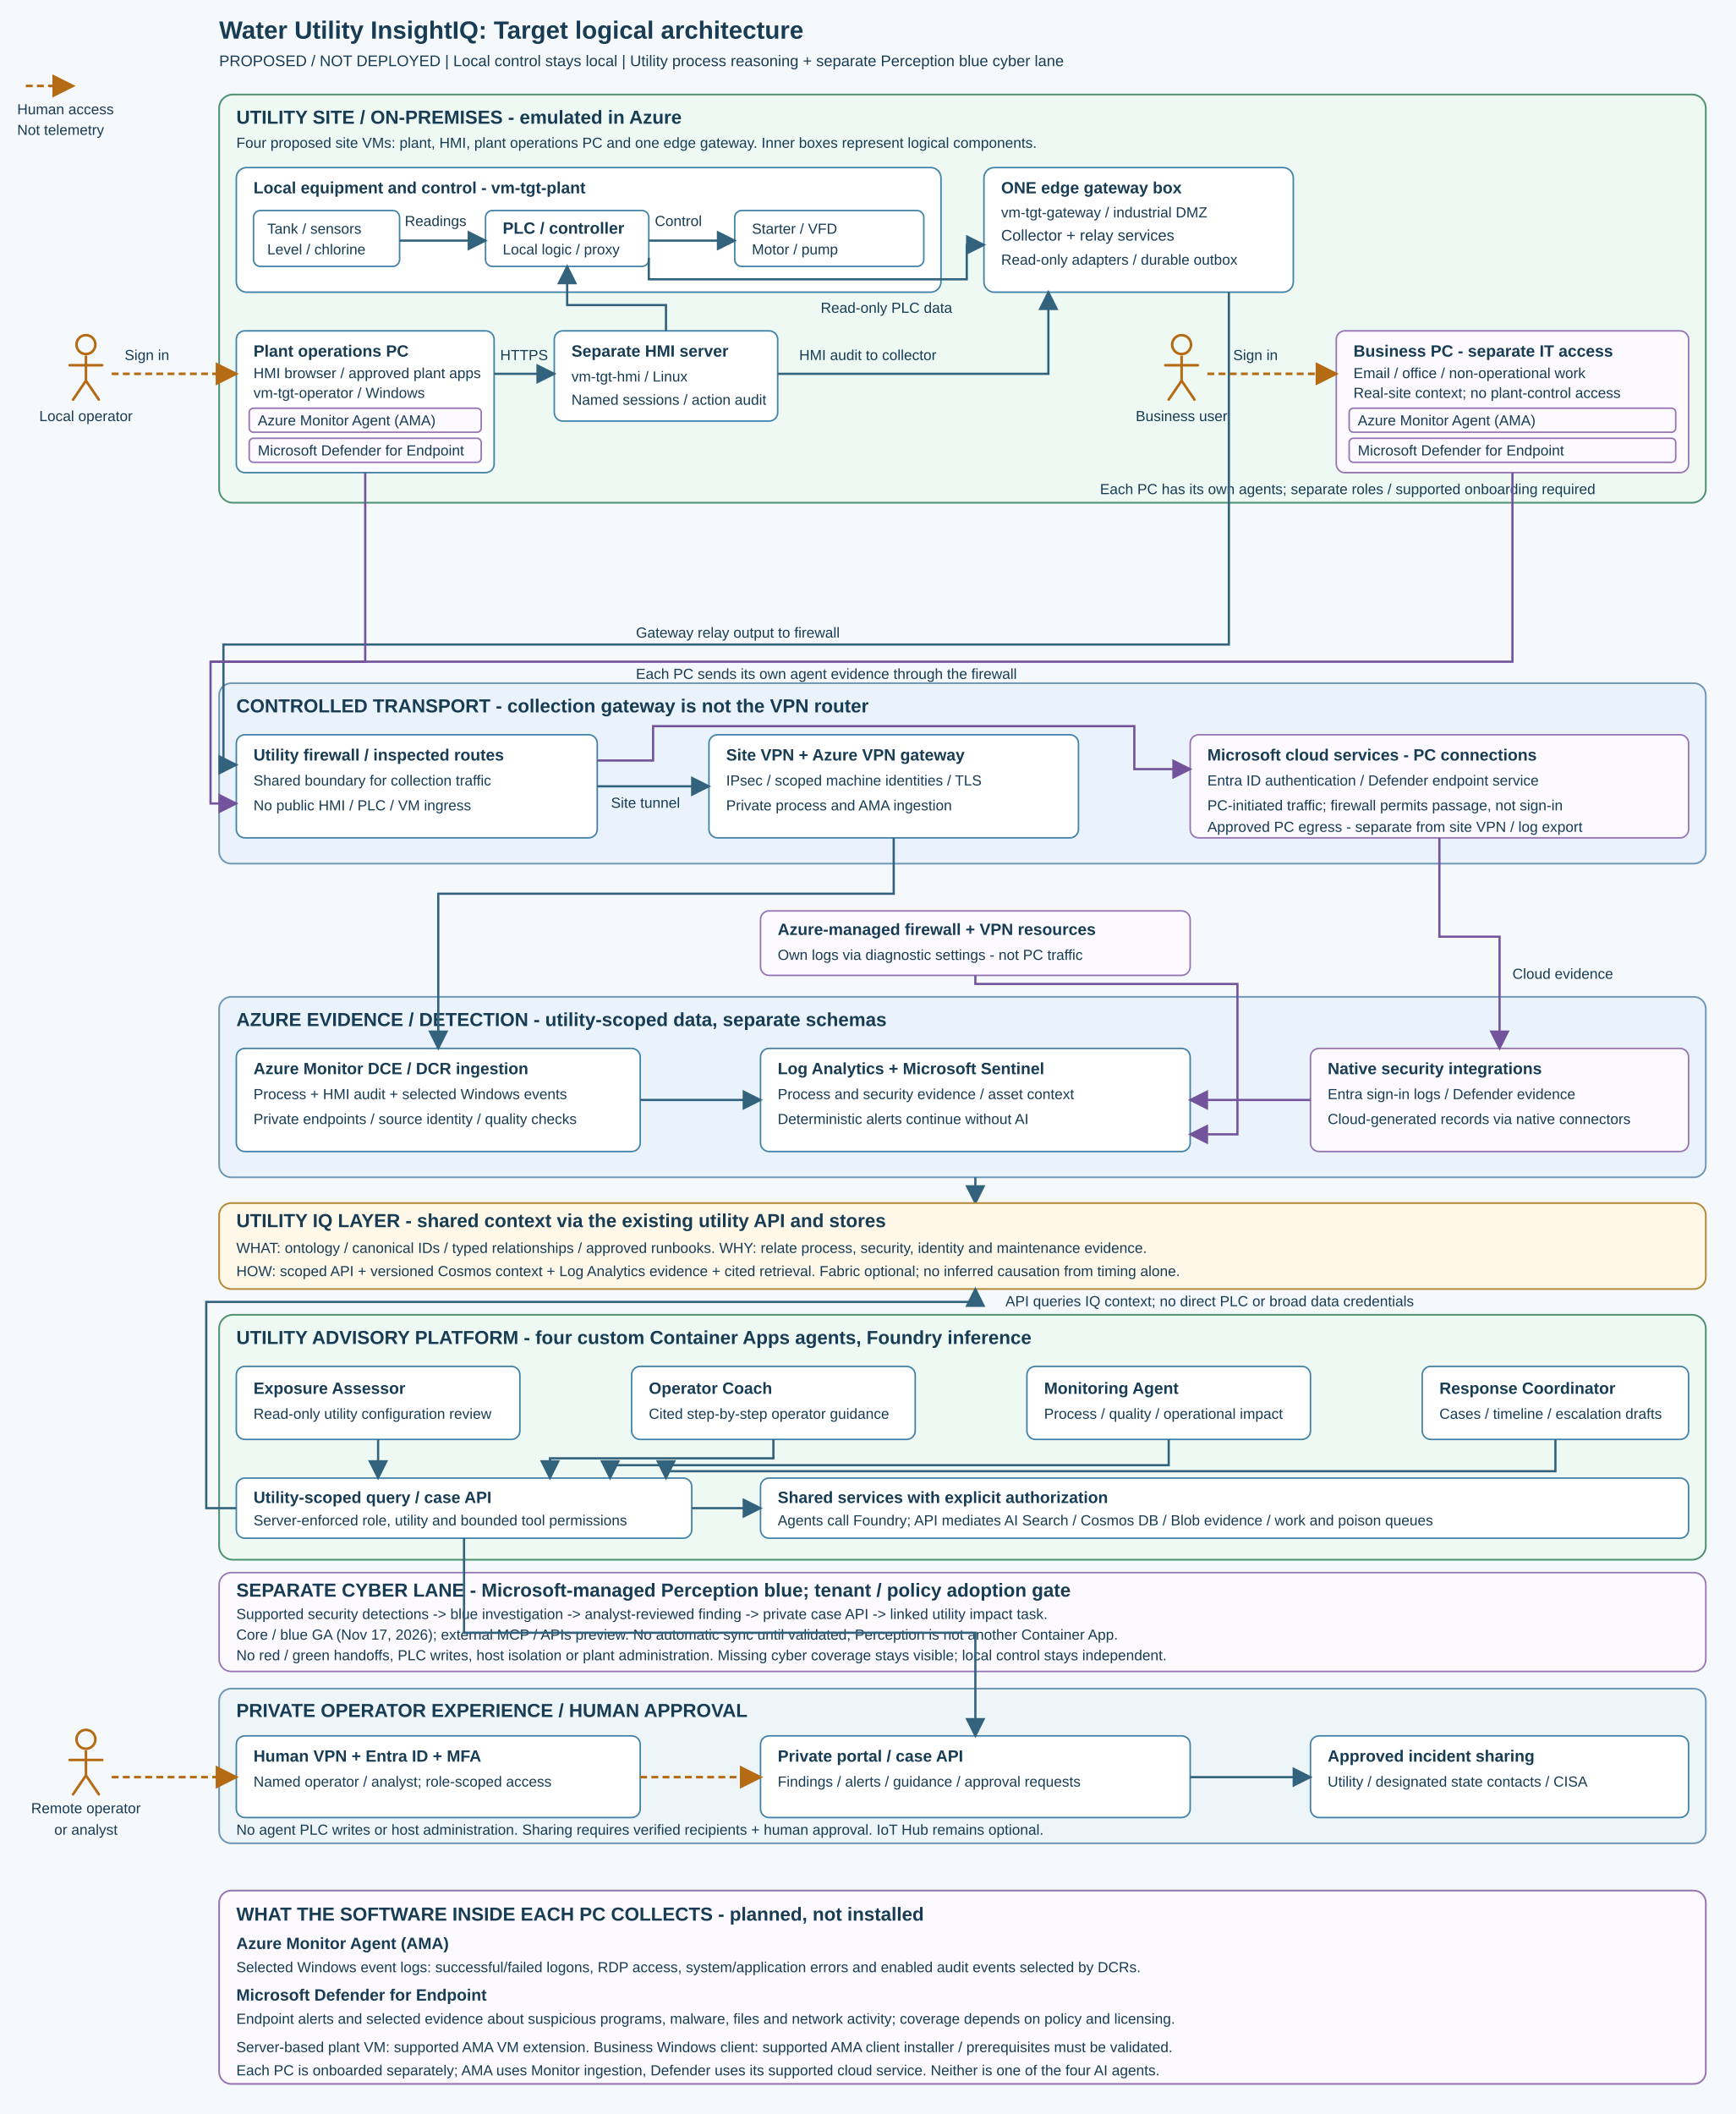
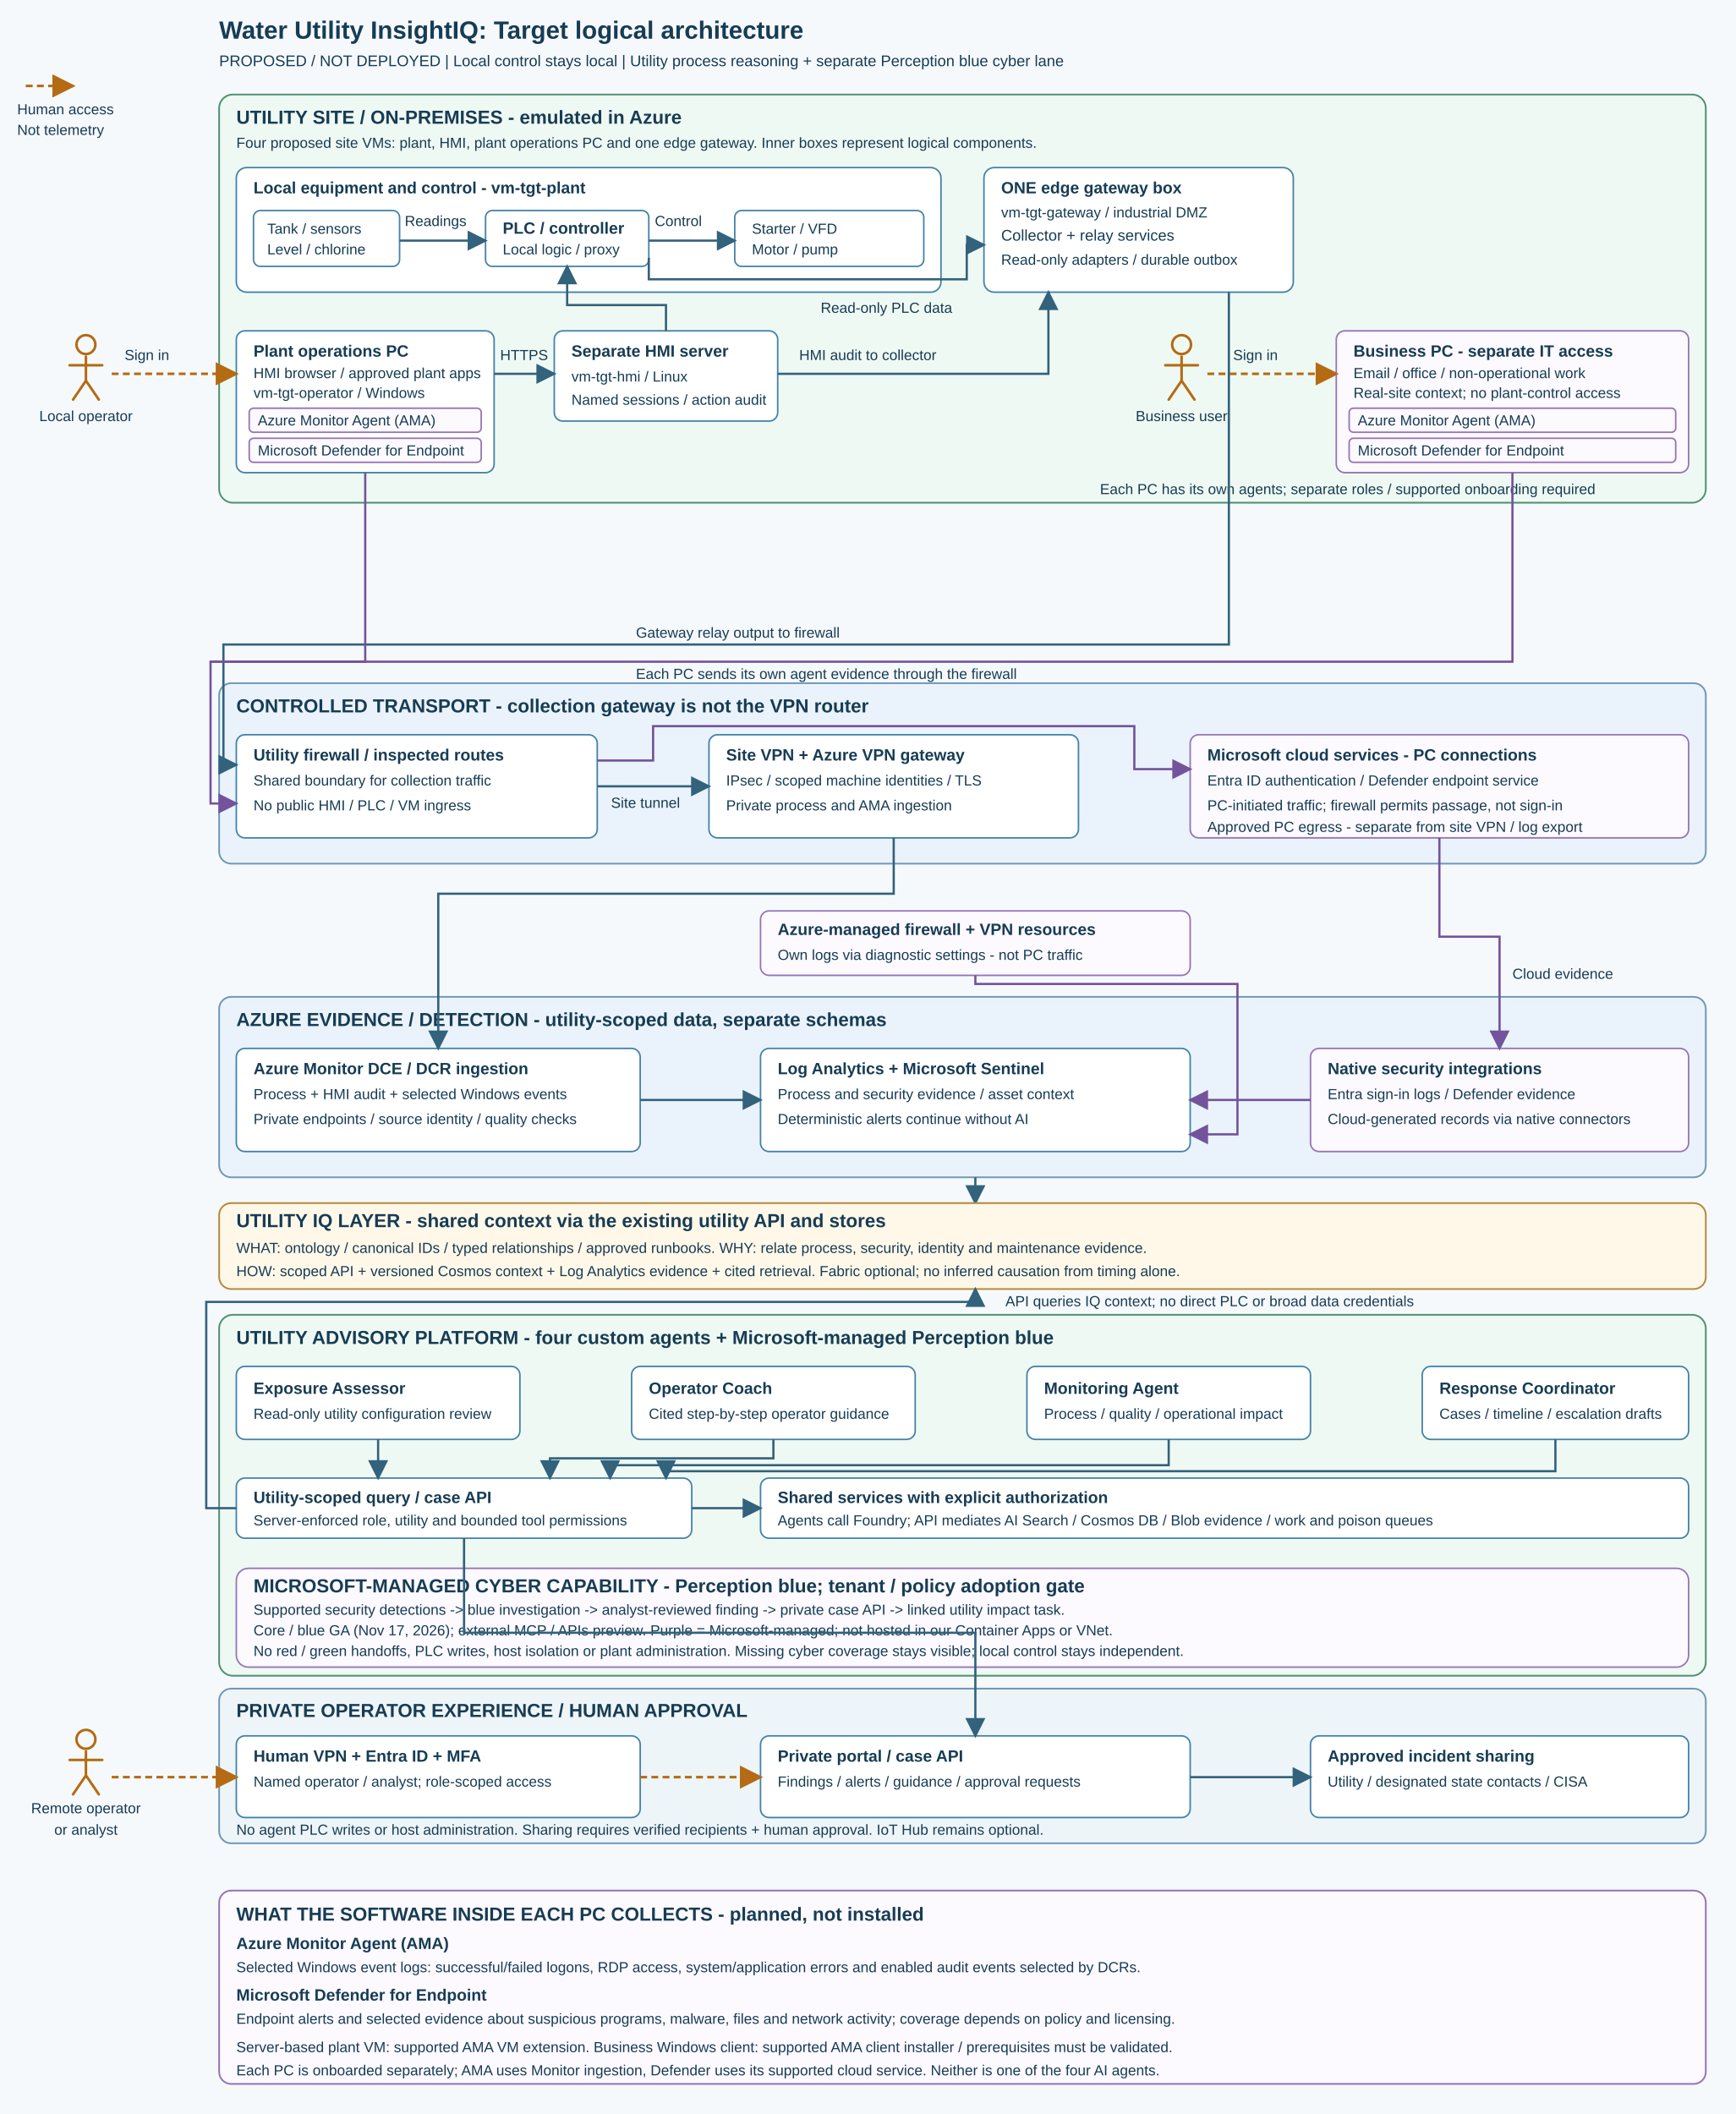
<svg xmlns="http://www.w3.org/2000/svg" width="2020" height="2460" viewBox="-220 0 2020 2460" style="max-width:100%;height:auto" role="img" aria-labelledby="title description">
  <defs>
    <marker id="arrow" markerWidth="9" markerHeight="9" refX="8" refY="4.5" orient="auto">
      <path d="M0 0L9 4.5L0 9Z" fill="#32627c" />
    </marker>
    <marker id="security-arrow" markerWidth="9" markerHeight="9" refX="8" refY="4.5" orient="auto">
      <path d="M0 0L9 4.5L0 9Z" fill="#73539b" />
    </marker>
    <marker id="access-arrow" markerWidth="9" markerHeight="9" refX="8" refY="4.5" orient="auto">
      <path d="M0 0L9 4.5L0 9Z" fill="#b46b13" />
    </marker>
    <g id="person">
      <circle cx="0" cy="-24" r="11" />
      <path d="M0 -10V18M-19 0H19M0 18L-15 40M0 18L15 40" />
    </g>
    <style>
      text{font-family:Segoe UI,Arial,sans-serif;fill:#173c54}
      .title{font-size:29px;font-weight:700}
      .heading{font-size:22px;font-weight:700}
      .subheading{font-size:19px;font-weight:700}
      .body{font-size:18px}
      .small{font-size:17px}
      .box{fill:#fff;stroke:#4483a9;stroke-width:1.8}
      .security{fill:#fcf9ff;stroke:#9775b3;stroke-width:1.8}
      .line{fill:none;stroke:#32627c;stroke-width:2.6;marker-end:url(#arrow)}
      .security-line{fill:none;stroke:#73539b;stroke-width:2.6;marker-end:url(#security-arrow)}
      .person{fill:none;stroke:#b46b13;stroke-width:3;stroke-linecap:round;stroke-linejoin:round}
      .access-line{fill:none;stroke:#b46b13;stroke-width:3;stroke-dasharray:8 5;marker-end:url(#access-arrow)}
    </style>
  </defs>
  <rect x="-220" width="2020" height="2460" fill="#f6f9fc" />
  <text x="35" y="45" class="title">Water Utility InsightIQ: Target logical architecture</text>
  <text x="35" y="77" class="body">PROPOSED / NOT DEPLOYED | Local control stays local | Utility process reasoning + separate Perception blue cyber lane</text>
  <rect x="35" y="110" width="1730" height="475" rx="16" fill="#eff9f3" stroke="#4f9271" stroke-width="2" />
  <text x="55" y="144" class="heading">UTILITY SITE / ON-PREMISES - emulated in Azure</text>
  <text x="55" y="172" class="small">Four proposed site VMs: plant, HMI, plant operations PC and one edge gateway. Inner boxes represent logical components.</text>
  <rect x="55" y="195" width="820" height="145" rx="12" class="box" />
  <text x="75" y="225" class="subheading">Local equipment and control - vm-tgt-plant</text>
  <rect x="75" y="245" width="170" height="65" rx="8" class="box" />
  <text x="91" y="272" class="small">Tank / sensors</text>
  <text x="91" y="296" class="small">Level / chlorine</text>
  <rect x="345" y="245" width="190" height="65" rx="8" class="box" />
  <text x="365" y="272" class="subheading">PLC / controller</text>
  <text x="365" y="296" class="small">Local logic / proxy</text>
  <rect x="635" y="245" width="220" height="65" rx="8" class="box" />
  <text x="655" y="272" class="small">Starter / VFD</text>
  <text x="655" y="296" class="small">Motor / pump</text>
  <path d="M245 280H345" class="line" />
  <text x="251" y="263" class="small">Readings</text>
  <path d="M535 280H635" class="line" />
  <text x="542" y="263" class="small">Control</text>
  <rect x="925" y="195" width="360" height="145" rx="12" class="box" />
  <text x="945" y="225" class="subheading">ONE edge gateway box</text>
  <text x="945" y="253" class="small">vm-tgt-gateway / industrial DMZ</text>
  <text x="945" y="280" class="body">Collector + relay services</text>
  <text x="945" y="308" class="small">Read-only adapters / durable outbox</text>
  <path d="M535 300V325H905V285H925" class="line" />
  <text x="735" y="364" class="small">Read-only PLC data</text>
  <rect x="55" y="385" width="300" height="165" rx="10" class="box" />
  <text x="75" y="415" class="subheading">Plant operations PC</text>
  <text x="75" y="440" class="small">HMI browser / approved plant apps</text>
  <text x="75" y="463" class="small">vm-tgt-operator / Windows</text>
  <rect x="70" y="475" width="270" height="28" rx="5" class="security" />
  <text x="80" y="495" class="small">Azure Monitor Agent (AMA)</text>
  <rect x="70" y="510" width="270" height="28" rx="5" class="security" />
  <text x="80" y="530" class="small">Microsoft Defender for Endpoint</text>
  <rect x="425" y="385" width="260" height="105" rx="10" class="box" />
  <text x="445" y="415" class="subheading">Separate HMI server</text>
  <text x="445" y="444" class="small">vm-tgt-hmi / Linux</text>
  <text x="445" y="471" class="small">Named sessions / action audit</text>
  <path d="M355 435H425" class="line" />
  <text x="362" y="419" class="small">HTTPS</text>
  <path d="M555 385V355H440V310" class="line" />
  <path d="M685 435H1000V340" class="line" />
  <text x="710" y="419" class="small">HMI audit to collector</text>
  <rect x="1335" y="385" width="410" height="165" rx="10" class="security" />
  <text x="1355" y="415" class="subheading">Business PC - separate IT access</text>
  <text x="1355" y="440" class="small">Email / office / non-operational work</text>
  <text x="1355" y="463" class="small">Real-site context; no plant-control access</text>
  <rect x="1350" y="475" width="380" height="28" rx="5" class="security" />
  <text x="1360" y="495" class="small">Azure Monitor Agent (AMA)</text>
  <rect x="1350" y="510" width="380" height="28" rx="5" class="security" />
  <text x="1360" y="530" class="small">Microsoft Defender for Endpoint</text>
  <use href="#person" x="1155" y="425" class="person" />
  <text x="1155" y="490" text-anchor="middle" class="small">Business user</text>
  <path d="M1185 435H1335" class="access-line" />
  <text x="1215" y="419" class="small">Sign in</text>
  <text x="1060" y="575" class="small">Each PC has its own agents; separate roles / supported onboarding required</text>
  <use href="#person" x="-120" y="425" class="person" />
  <text x="-120" y="490" text-anchor="middle" class="small">Local operator</text>
  <path d="M-90 435H55" class="access-line" />
  <text x="-75" y="419" class="small">Sign in</text>
  <g id="transport-layer" transform="translate(0 240)">
    <rect x="35" y="555" width="1730" height="210" rx="14" fill="#eaf3fb" stroke="#7198b7" stroke-width="2" />
    <text x="55" y="589" class="heading">CONTROLLED TRANSPORT - collection gateway is not the VPN router</text>
    <rect x="55" y="615" width="420" height="120" rx="10" class="box" />
    <text x="75" y="645" class="subheading">Utility firewall / inspected routes</text>
    <text x="75" y="674" class="small">Shared boundary for collection traffic</text>
    <text x="75" y="703" class="small">No public HMI / PLC / VM ingress</text>
    <path d="M1210 100V510H40V650H55" class="line" />
    <text x="520" y="502" class="small">Gateway relay output to firewall</text>
    <path d="M205 310V530H25V695H55" class="security-line" />
    <path d="M1540 310V530H25" fill="none" stroke="#73539b" stroke-width="2.6" />
    <text x="520" y="550" class="small">Each PC sends its own agent evidence through the firewall</text>
    <rect x="605" y="615" width="430" height="120" rx="10" class="box" />
    <text x="625" y="645" class="subheading">Site VPN + Azure VPN gateway</text>
    <text x="625" y="674" class="small">IPsec / scoped machine identities / TLS</text>
    <text x="625" y="703" class="small">Private process and AMA ingestion</text>
    <path d="M475 675H605" class="line" />
    <text x="491" y="700" class="small">Site tunnel</text>
    <rect x="1165" y="615" width="580" height="120" rx="10" class="security" />
    <text x="1185" y="645" class="subheading">Microsoft cloud services - PC connections</text>
    <text x="1185" y="674" class="small">Entra ID authentication / Defender endpoint service</text>
    <text x="1185" y="703" class="small">PC-initiated traffic; firewall permits passage, not sign-in</text>
    <text x="1185" y="728" class="small">Approved PC egress - separate from site VPN / log export</text>
    <path d="M475 645H540V605H1100V655H1165" class="security-line" />
  </g>
  <g id="evidence-layer" transform="translate(0 340)">
    <rect x="665" y="720" width="500" height="75" rx="10" class="security" />
    <text x="685" y="748" class="subheading">Azure-managed firewall + VPN resources</text>
    <text x="685" y="777" class="small">Own logs via diagnostic settings - not PC traffic</text>
    <rect x="35" y="820" width="1730" height="210" rx="14" fill="#eaf3fb" stroke="#7198b7" stroke-width="2" />
    <text x="55" y="854" class="heading">AZURE EVIDENCE / DETECTION - utility-scoped data, separate schemas</text>
    <rect x="55" y="880" width="470" height="120" rx="10" class="box" />
    <text x="75" y="910" class="subheading">Azure Monitor DCE / DCR ingestion</text>
    <text x="75" y="939" class="small">Process + HMI audit + selected Windows events</text>
    <text x="75" y="968" class="small">Private endpoints / source identity / quality checks</text>
    <rect x="665" y="880" width="500" height="120" rx="10" class="box" />
    <text x="685" y="910" class="subheading">Log Analytics + Microsoft Sentinel</text>
    <text x="685" y="939" class="small">Process and security evidence / asset context</text>
    <text x="685" y="968" class="small">Deterministic alerts continue without AI</text>
    <rect x="1305" y="880" width="440" height="120" rx="10" class="security" />
    <text x="1325" y="910" class="subheading">Native security integrations</text>
    <text x="1325" y="939" class="small">Entra sign-in logs / Defender evidence</text>
    <text x="1325" y="968" class="small">Cloud-generated records via native connectors</text>
    <path d="M820 635V700H290V880" class="line" />
    <path d="M1455 635V750H1525V880" class="security-line" />
    <text x="1540" y="799" class="small">Cloud evidence</text>
    <path d="M915 795V805H1220V980H1165" class="security-line" />
    <path d="M525 940H665" class="line" />
    <path d="M1305 940H1165" class="security-line" />
  </g>
  <g id="iq-layer">
    <path d="M915 1370V1400" class="line" />
    <rect x="35" y="1400" width="1730" height="100" rx="14" fill="#fff8e9" stroke="#b48b39" stroke-width="2" />
    <text x="55" y="1428" class="heading">UTILITY IQ LAYER - shared context via the existing utility API and stores</text>
    <text x="55" y="1458" class="small">WHAT: ontology / canonical IDs / typed relationships / approved runbooks. WHY: relate process, security, identity and maintenance evidence.</text>
    <text x="55" y="1485" class="small">HOW: scoped API + versioned Cosmos context + Log Analytics evidence + cited retrieval. Fabric optional; no inferred causation from timing alone.</text>
  </g>
  <g id="agent-layer" transform="translate(0 440)">
-     <rect x="35" y="1090" width="1730" height="285" rx="16" fill="#eff9f3" stroke="#4f9271" stroke-width="2" />
-     <text x="55" y="1124" class="heading">UTILITY ADVISORY PLATFORM - four custom Container Apps agents, Foundry inference</text>
+     <rect x="35" y="1090" width="1730" height="420" rx="16" fill="#eff9f3" stroke="#4f9271" stroke-width="2" />
+     <text x="55" y="1124" class="heading">UTILITY ADVISORY PLATFORM - four custom agents + Microsoft-managed Perception blue</text>
    <rect x="55" y="1150" width="330" height="85" rx="10" class="box" />
    <text x="75" y="1182" class="subheading">Exposure Assessor</text>
    <text x="75" y="1211" class="small">Read-only utility configuration review</text>
    <rect x="515" y="1150" width="330" height="85" rx="10" class="box" />
    <text x="535" y="1182" class="subheading">Operator Coach</text>
    <text x="535" y="1211" class="small">Cited step-by-step operator guidance</text>
    <rect x="975" y="1150" width="330" height="85" rx="10" class="box" />
    <text x="995" y="1182" class="subheading">Monitoring Agent</text>
    <text x="995" y="1211" class="small">Process / quality / operational impact</text>
    <rect x="1435" y="1150" width="310" height="85" rx="10" class="box" />
    <text x="1455" y="1182" class="subheading">Response Coordinator</text>
    <text x="1455" y="1211" class="small">Cases / timeline / escalation drafts</text>
    <rect x="55" y="1280" width="530" height="70" rx="10" class="box" />
    <text x="75" y="1309" class="subheading">Utility-scoped query / case API</text>
    <text x="75" y="1335" class="small">Server-enforced role, utility and bounded tool permissions</text>
    <rect x="665" y="1280" width="1080" height="70" rx="10" class="box" />
    <text x="685" y="1309" class="subheading">Shared services with explicit authorization</text>
    <text x="685" y="1335" class="small">Agents call Foundry; API mediates AI Search / Cosmos DB / Blob evidence / work and poison queues</text>
    <path d="M220 1235V1280" class="line" />
    <path d="M680 1235V1257H420V1280" class="line" />
    <path d="M1140 1235V1265H490V1280" class="line" />
    <path d="M1590 1235V1272H555V1280" class="line" />
    <path d="M585 1315H665" class="line" />
    <path d="M55 1315H20V1075H915V1060" class="line" />
    <text x="950" y="1080" class="small">API queries IQ context; no direct PLC or broad data credentials</text>
-   </g>
-   <g id="perception-lane">
-     <rect x="35" y="1830" width="1730" height="115" rx="14" class="security" />
-     <text x="55" y="1858" class="heading">SEPARATE CYBER LANE - Microsoft-managed Perception blue; tenant / policy adoption gate</text>
-     <text x="55" y="1884" class="small">Supported security detections -&gt; blue investigation -&gt; analyst-reviewed finding -&gt; private case API -&gt; linked utility impact task.</text>
-     <text x="55" y="1908" class="small">Core / blue GA (Nov 17, 2026); external MCP / APIs preview. No automatic sync until validated; Perception is not another Container App.</text>
-     <text x="55" y="1932" class="small">No red / green handoffs, PLC writes, host isolation or plant administration. Missing cyber coverage stays visible; local control stays independent.</text>
+     <g id="perception-lane" transform="translate(0 -440)">
+       <rect x="55" y="1825" width="1690" height="115" rx="14" class="security" />
+       <text x="75" y="1853" class="heading">MICROSOFT-MANAGED CYBER CAPABILITY - Perception blue; tenant / policy adoption gate</text>
+       <text x="75" y="1879" class="small">Supported security detections -&gt; blue investigation -&gt; analyst-reviewed finding -&gt; private case API -&gt; linked utility impact task.</text>
+       <text x="75" y="1903" class="small">Core / blue GA (Nov 17, 2026); external MCP / APIs preview. Purple = Microsoft-managed; not hosted in our Container Apps or VNet.</text>
+       <text x="75" y="1927" class="small">No red / green handoffs, PLC writes, host isolation or plant administration. Missing cyber coverage stays visible; local control stays independent.</text>
+     </g>
  </g>
  <g id="operator-layer" transform="translate(0 540)">
    <rect x="35" y="1425" width="1730" height="180" rx="14" fill="#eef5f8" stroke="#7198b7" stroke-width="2" />
    <text x="55" y="1458" class="heading">PRIVATE OPERATOR EXPERIENCE / HUMAN APPROVAL</text>
    <rect x="55" y="1480" width="470" height="95" rx="10" class="box" />
    <use href="#person" x="-120" y="1508" class="person" />
    <text x="-120" y="1570" text-anchor="middle" class="small">Remote operator</text>
    <text x="-120" y="1595" text-anchor="middle" class="small">or analyst</text>
    <path d="M-90 1528H55" class="access-line" />
    <text x="75" y="1510" class="subheading">Human VPN + Entra ID + MFA</text>
    <text x="75" y="1539" class="small">Named operator / analyst; role-scoped access</text>
    <rect x="665" y="1480" width="500" height="95" rx="10" class="box" />
    <text x="685" y="1510" class="subheading">Private portal / case API</text>
    <text x="685" y="1539" class="small">Findings / alerts / guidance / approval requests</text>
    <rect x="1305" y="1480" width="440" height="95" rx="10" class="box" />
    <text x="1325" y="1510" class="subheading">Approved incident sharing</text>
    <text x="1325" y="1539" class="small">Utility / designated state contacts / CISA</text>
    <path d="M525 1528H665" class="access-line" />
    <path d="M1165 1528H1305" class="line" />
    <path d="M320 1250V1360H915V1480" class="line" />
    <text x="55" y="1595" class="small">No agent PLC writes or host administration. Sharing requires verified recipients + human approval. IoT Hub remains optional.</text>
  </g>
  <path d="M-190 100H-135" class="access-line" />
  <text x="-200" y="133" class="small">Human access</text>
  <text x="-200" y="157" class="small">Not telemetry</text>
  <g id="collection-notes" transform="translate(0 140)">
    <rect x="35" y="2060" width="1730" height="225" rx="14" fill="#fcf9ff" stroke="#9775b3" stroke-width="2" />
    <text x="55" y="2095" class="heading">WHAT THE SOFTWARE INSIDE EACH PC COLLECTS - planned, not installed</text>
    <text x="55" y="2128" class="subheading">Azure Monitor Agent (AMA)</text>
    <text x="55" y="2155" class="small">Selected Windows event logs: successful/failed logons, RDP access, system/application errors and enabled audit events selected by DCRs.</text>
    <text x="55" y="2188" class="subheading">Microsoft Defender for Endpoint</text>
    <text x="55" y="2215" class="small">Endpoint alerts and selected evidence about suspicious programs, malware, files and network activity; coverage depends on policy and licensing.</text>
    <text x="55" y="2248" class="small">Server-based plant VM: supported AMA VM extension. Business Windows client: supported AMA client installer / prerequisites must be validated.</text>
    <text x="55" y="2275" class="small">Each PC is onboarded separately; AMA uses Monitor ingestion, Defender uses its supported cloud service. Neither is one of the four AI agents.</text>
  </g>
</svg>
